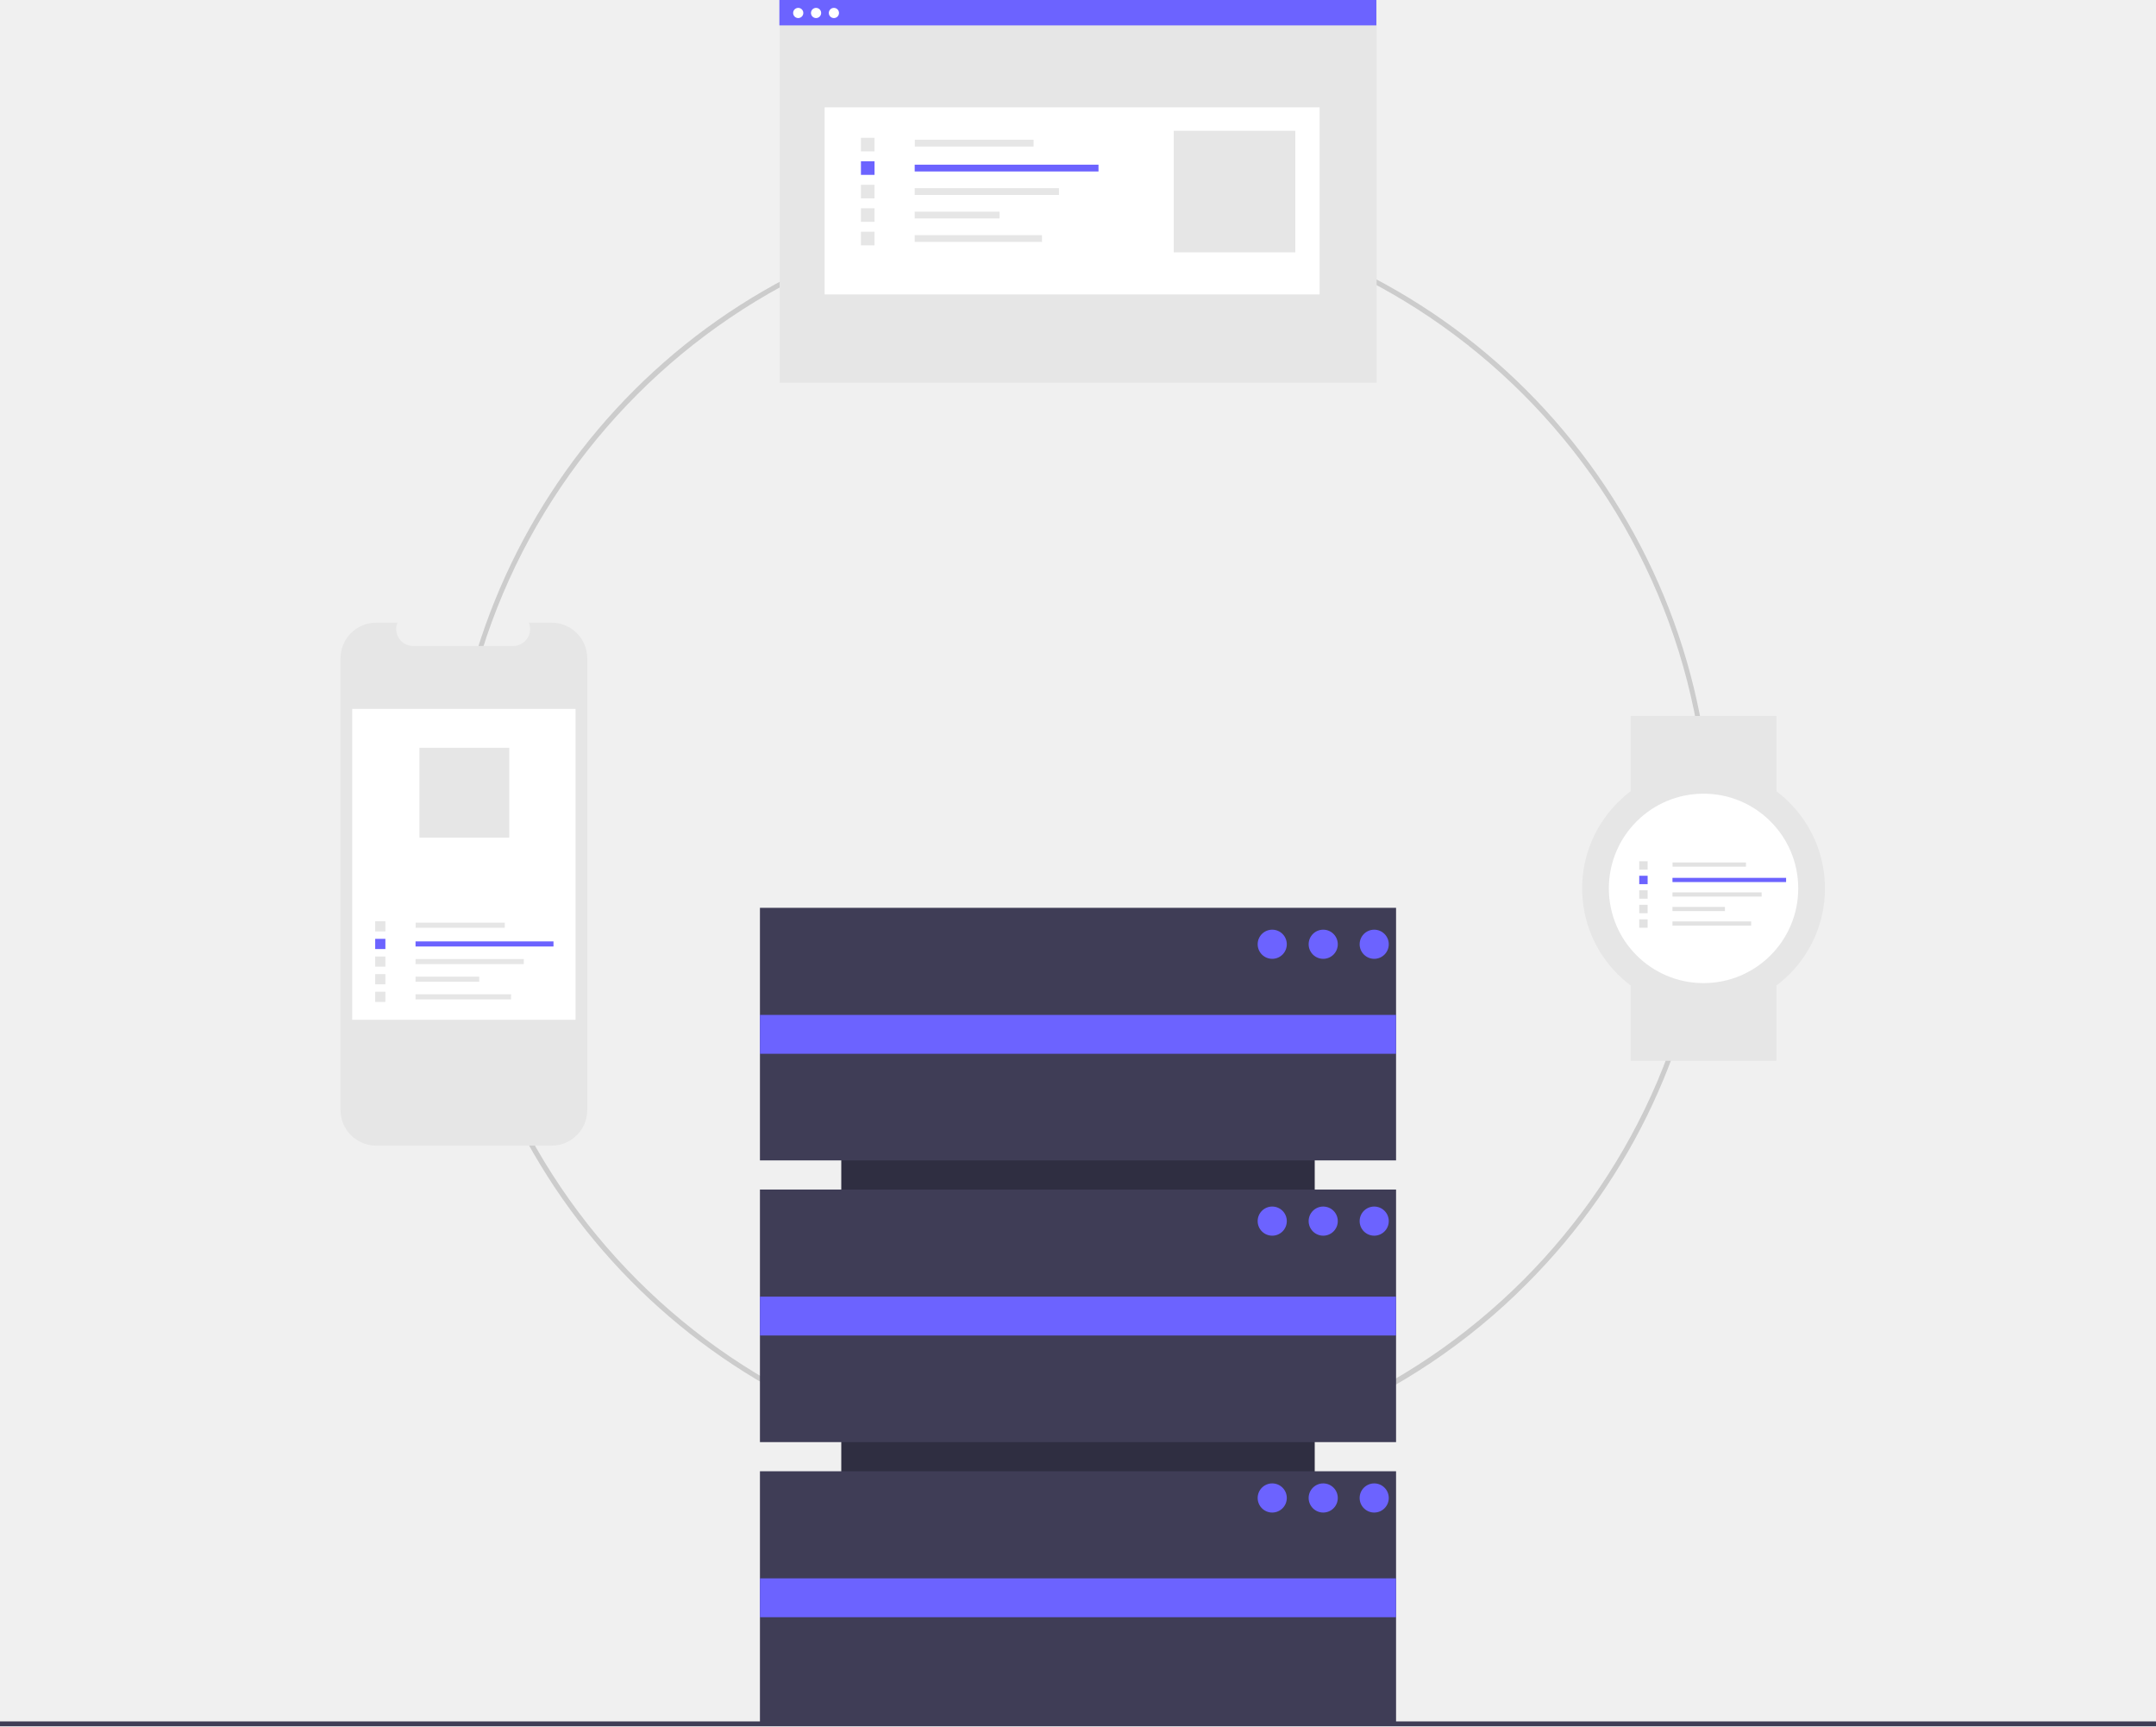
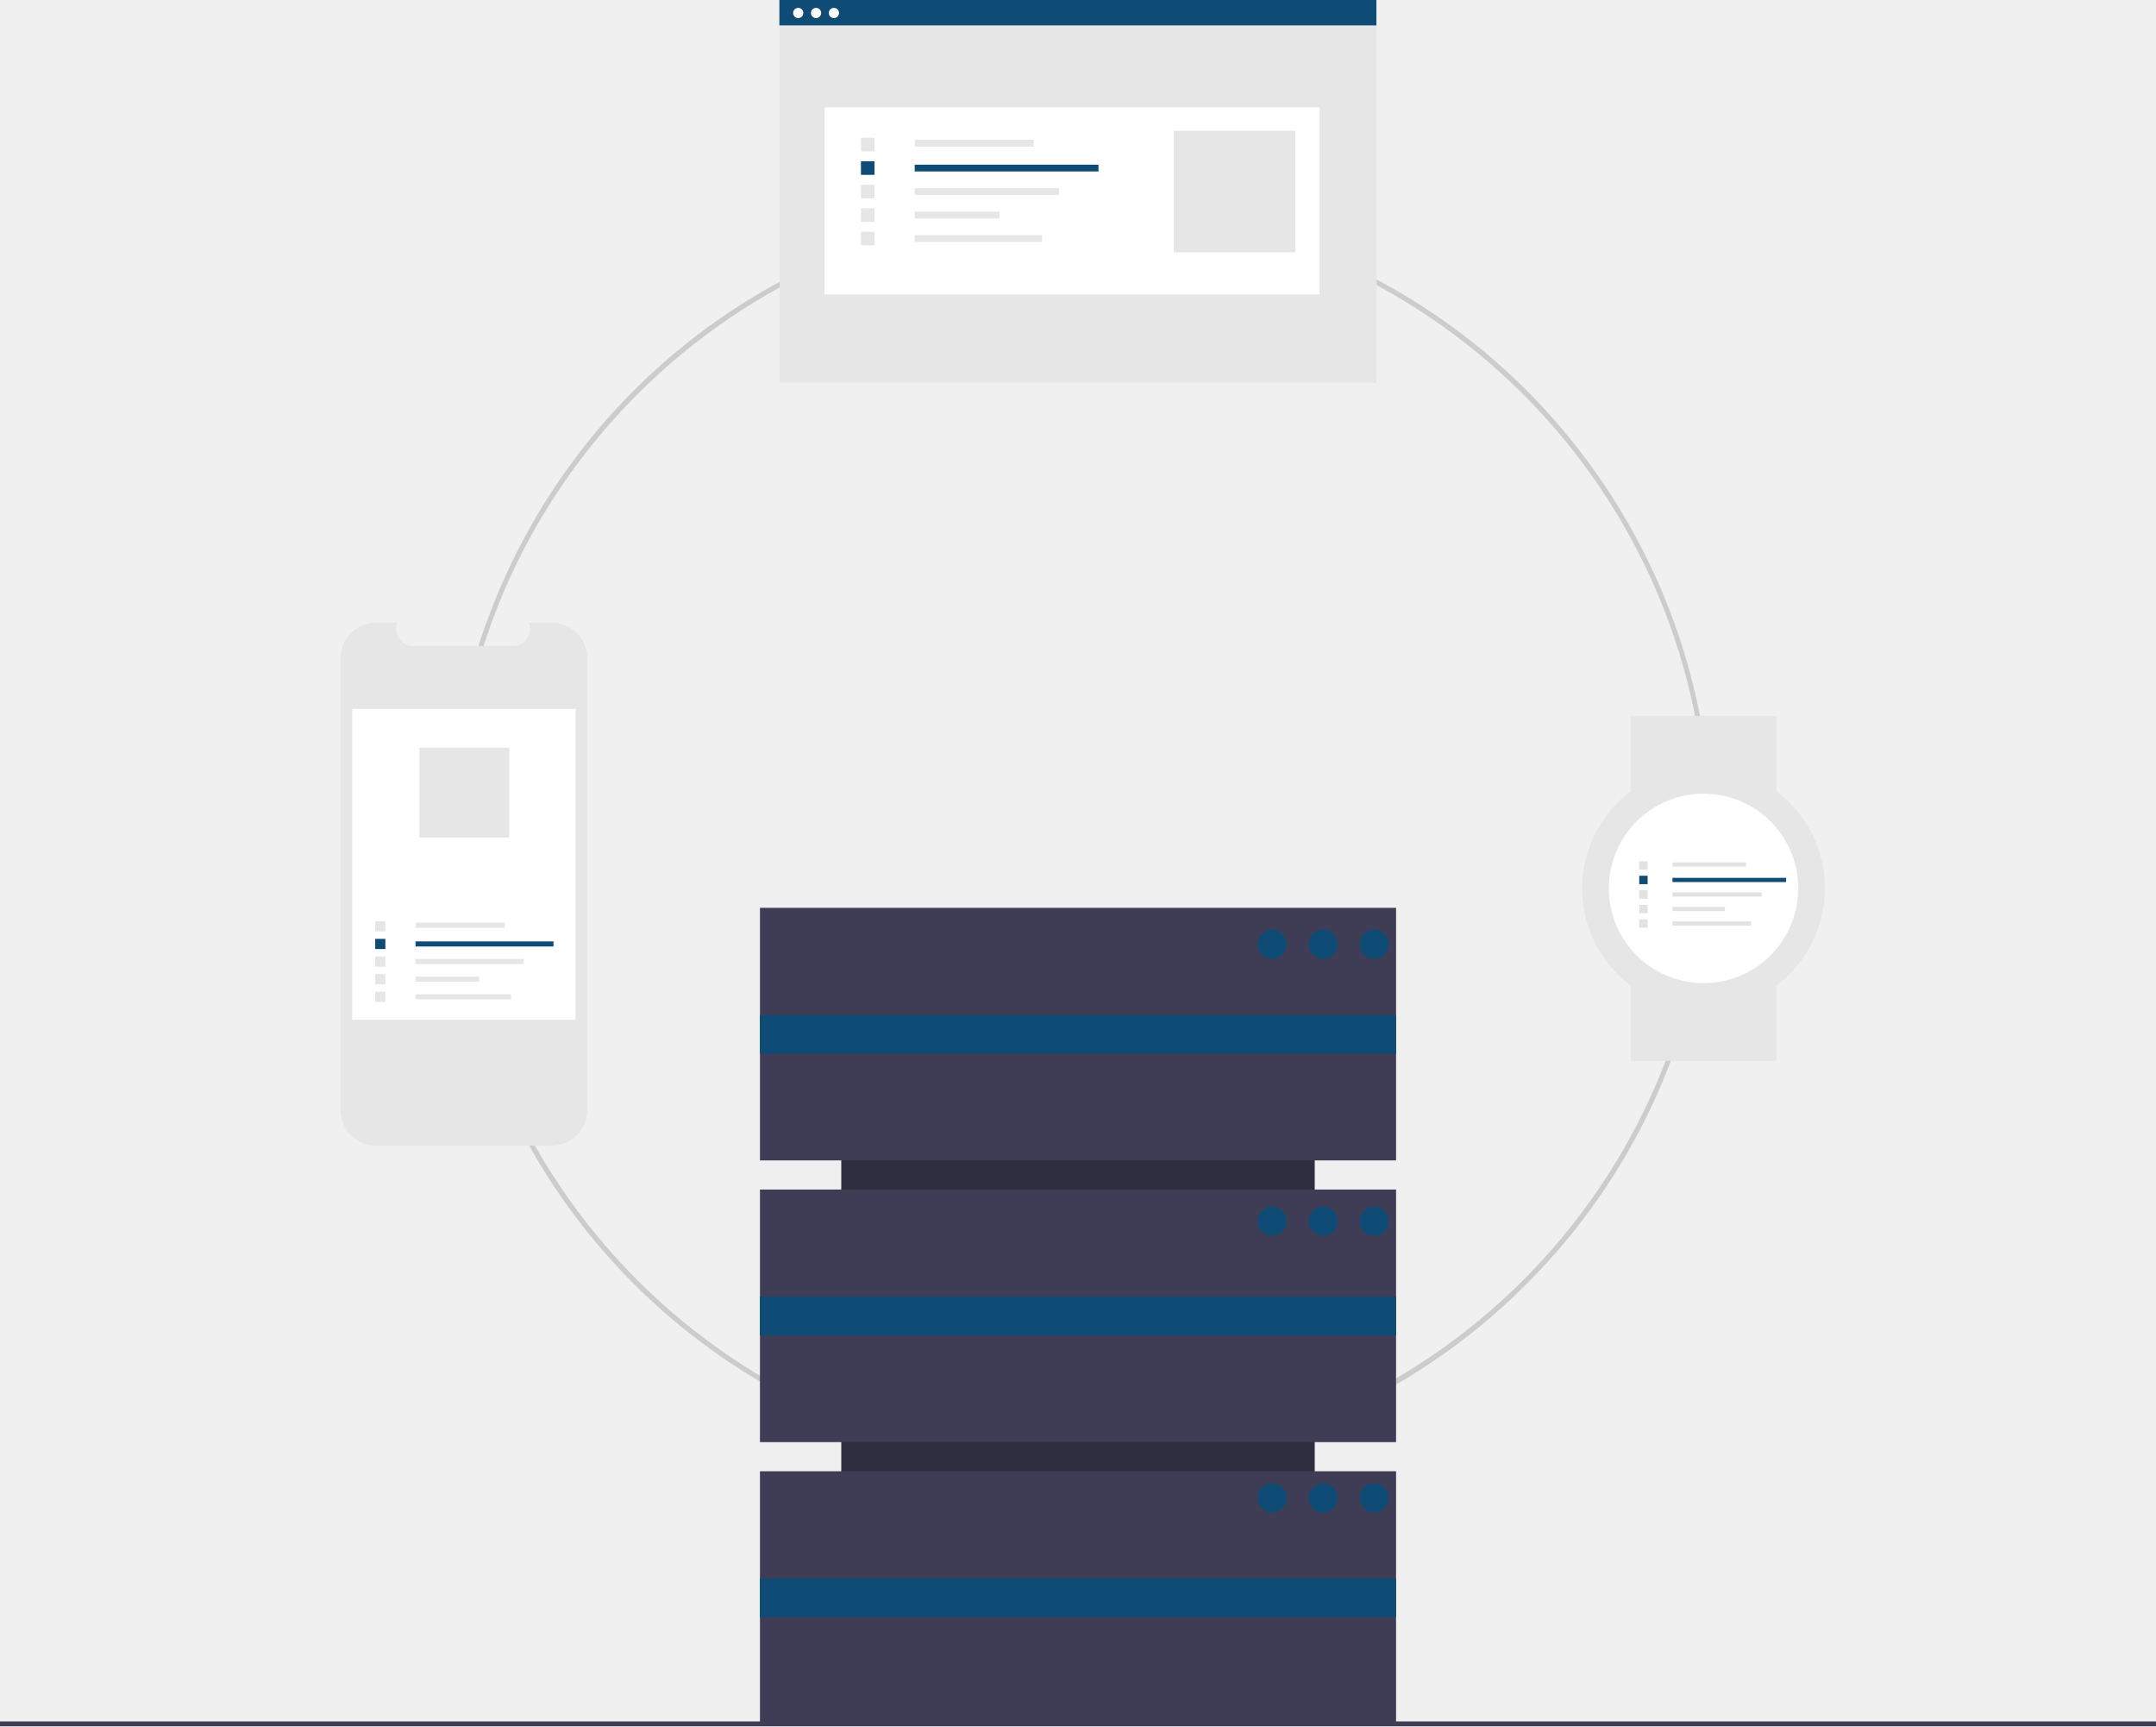
<svg xmlns="http://www.w3.org/2000/svg" data-name="Layer 1" width="888" height="710.807" viewBox="0 0 888 710.807">
  <path d="M600.936,699.404a260.064,260.064,0,1,1,183.894-76.171A258.365,258.365,0,0,1,600.936,699.404Zm0-518.129c-142.297,0-258.064,115.768-258.064,258.065s115.768,258.064,258.064,258.064S859,581.637,859,439.34,743.232,181.275,600.936,181.275Z" transform="translate(-156 -94.59648)" fill="#ccc" />
  <rect x="469" y="509.904" width="262" height="195" transform="translate(1051.404 -87.19257) rotate(90)" fill="#2f2e41" />
  <rect x="313" y="373.807" width="262" height="104" fill="#3f3d56" />
  <rect x="313" y="489.807" width="262" height="104" fill="#3f3d56" />
  <rect x="313" y="605.807" width="262" height="104" fill="#3f3d56" />
-   <rect x="313" y="417.904" width="262" height="16" fill="#6c63ff" />
-   <rect x="313" y="533.904" width="262" height="16" fill="#6c63ff" />
-   <rect x="313" y="649.904" width="262" height="16" fill="#6c63ff" />
-   <circle cx="524" cy="388.807" r="6" fill="#6c63ff" />
-   <circle cx="545" cy="388.807" r="6" fill="#6c63ff" />
-   <circle cx="566" cy="388.807" r="6" fill="#6c63ff" />
-   <circle cx="524" cy="502.807" r="6" fill="#6c63ff" />
-   <circle cx="545" cy="502.807" r="6" fill="#6c63ff" />
-   <circle cx="566" cy="502.807" r="6" fill="#6c63ff" />
-   <circle cx="524" cy="616.807" r="6" fill="#6c63ff" />
-   <circle cx="545" cy="616.807" r="6" fill="#6c63ff" />
-   <circle cx="566" cy="616.807" r="6" fill="#6c63ff" />
+   <rect x="313" y="417.904" width="262" height="16" fill="#0f4c75" />
+   <rect x="313" y="533.904" width="262" height="16" fill="#0f4c75" />
+   <rect x="313" y="649.904" width="262" height="16" fill="#0f4c75" />
+   <circle cx="524" cy="388.807" r="6" fill="#0f4c75" />
+   <circle cx="545" cy="388.807" r="6" fill="#0f4c75" />
+   <circle cx="566" cy="388.807" r="6" fill="#0f4c75" />
+   <circle cx="524" cy="502.807" r="6" fill="#0f4c75" />
+   <circle cx="545" cy="502.807" r="6" fill="#0f4c75" />
+   <circle cx="566" cy="502.807" r="6" fill="#0f4c75" />
+   <circle cx="524" cy="616.807" r="6" fill="#0f4c75" />
+   <circle cx="545" cy="616.807" r="6" fill="#0f4c75" />
+   <circle cx="566" cy="616.807" r="6" fill="#0f4c75" />
  <rect y="708.807" width="888" height="2" fill="#3f3d56" />
  <path d="M397.879,365.661v185.992a14.675,14.675,0,0,1-14.672,14.672H310.928a14.677,14.677,0,0,1-14.678-14.672V365.661a14.677,14.677,0,0,1,14.678-14.672h8.768a6.978,6.978,0,0,0,6.455,9.606h41.208a6.978,6.978,0,0,0,6.455-9.606h9.392A14.675,14.675,0,0,1,397.879,365.661Z" transform="translate(-156 -94.59648)" fill="#e6e6e6" />
  <rect x="145.064" y="291.91" width="92" height="128" fill="#fff" />
  <rect x="171.186" y="379.927" width="36.72" height="2.098" fill="#e6e6e6" />
-   <rect x="171.149" y="387.632" width="56.817" height="2.098" fill="#6c63ff" />
+   <rect x="171.149" y="387.632" width="56.817" height="2.098" fill="#0f4c75" />
  <rect x="171.149" y="394.89" width="44.588" height="2.098" fill="#e6e6e6" />
  <rect x="171.149" y="402.149" width="26.228" height="2.098" fill="#e6e6e6" />
  <rect x="171.149" y="409.407" width="39.343" height="2.098" fill="#e6e6e6" />
  <rect x="154.533" y="379.324" width="4.197" height="4.197" fill="#e6e6e6" />
-   <rect x="154.533" y="386.582" width="4.197" height="4.197" fill="#6c63ff" />
+   <rect x="154.533" y="386.582" width="4.197" height="4.197" fill="#0f4c75" />
  <rect x="154.533" y="393.841" width="4.197" height="4.197" fill="#e6e6e6" />
  <rect x="154.533" y="401.1" width="4.197" height="4.197" fill="#e6e6e6" />
  <rect x="154.533" y="408.358" width="4.197" height="4.197" fill="#e6e6e6" />
  <rect x="172.751" y="307.91" width="36.998" height="36.998" fill="#e6e6e6" />
  <rect x="321.111" y="0.139" width="245.884" height="157.475" fill="#e6e6e6" />
  <rect x="339.647" y="44.195" width="203.861" height="77.035" fill="#fff" />
  <rect x="376.789" y="57.542" width="48.927" height="2.796" fill="#e6e6e6" />
-   <rect x="376.74" y="67.807" width="75.705" height="2.796" fill="#6c63ff" />
+   <rect x="376.74" y="67.807" width="75.705" height="2.796" fill="#0f4c75" />
  <rect x="376.74" y="77.479" width="59.411" height="2.796" fill="#e6e6e6" />
  <rect x="376.74" y="87.151" width="34.948" height="2.796" fill="#e6e6e6" />
  <rect x="376.74" y="96.822" width="52.422" height="2.796" fill="#e6e6e6" />
  <rect x="354.601" y="56.738" width="5.592" height="5.592" fill="#e6e6e6" />
-   <rect x="354.601" y="66.409" width="5.592" height="5.592" fill="#6c63ff" />
+   <rect x="354.601" y="66.409" width="5.592" height="5.592" fill="#0f4c75" />
  <rect x="354.601" y="76.081" width="5.592" height="5.592" fill="#e6e6e6" />
  <rect x="354.601" y="85.753" width="5.592" height="5.592" fill="#e6e6e6" />
  <rect x="354.601" y="95.424" width="5.592" height="5.592" fill="#e6e6e6" />
  <rect x="483.445" y="53.847" width="50.059" height="50.059" fill="#e6e6e6" />
-   <rect x="321.006" width="245.884" height="10.446" fill="#6c63ff" />
+   <rect x="321.006" width="245.884" height="10.446" fill="#0f4c75" />
  <circle cx="328.768" cy="5.341" r="2.097" fill="#fff" />
  <circle cx="336.117" cy="5.341" r="2.097" fill="#fff" />
  <circle cx="343.466" cy="5.341" r="2.097" fill="#fff" />
  <rect x="671.648" y="294.807" width="60" height="31" fill="#e6e6e6" />
  <rect x="671.648" y="405.807" width="60" height="31" fill="#e6e6e6" />
  <circle cx="701.648" cy="365.807" r="50" fill="#e6e6e6" />
  <circle cx="701.648" cy="365.807" r="39" fill="#fff" />
  <rect x="688.877" y="355.122" width="30.247" height="1.728" fill="#e2e2e2" />
-   <rect x="688.846" y="361.468" width="46.802" height="1.728" fill="#6c63ff" />
+   <rect x="688.846" y="361.468" width="46.802" height="1.728" fill="#0f4c75" />
  <rect x="688.846" y="367.447" width="36.728" height="1.728" fill="#e2e2e2" />
  <rect x="688.846" y="373.426" width="21.605" height="1.728" fill="#e2e2e2" />
  <rect x="688.846" y="379.405" width="32.407" height="1.728" fill="#e2e2e2" />
  <rect x="675.16" y="354.625" width="3.457" height="3.457" fill="#e2e2e2" />
-   <rect x="675.16" y="360.604" width="3.457" height="3.457" fill="#6c63ff" />
+   <rect x="675.16" y="360.604" width="3.457" height="3.457" fill="#0f4c75" />
  <rect x="675.16" y="366.583" width="3.457" height="3.457" fill="#e2e2e2" />
  <rect x="675.16" y="372.562" width="3.457" height="3.457" fill="#e2e2e2" />
  <rect x="675.16" y="378.541" width="3.457" height="3.457" fill="#e2e2e2" />
</svg>
